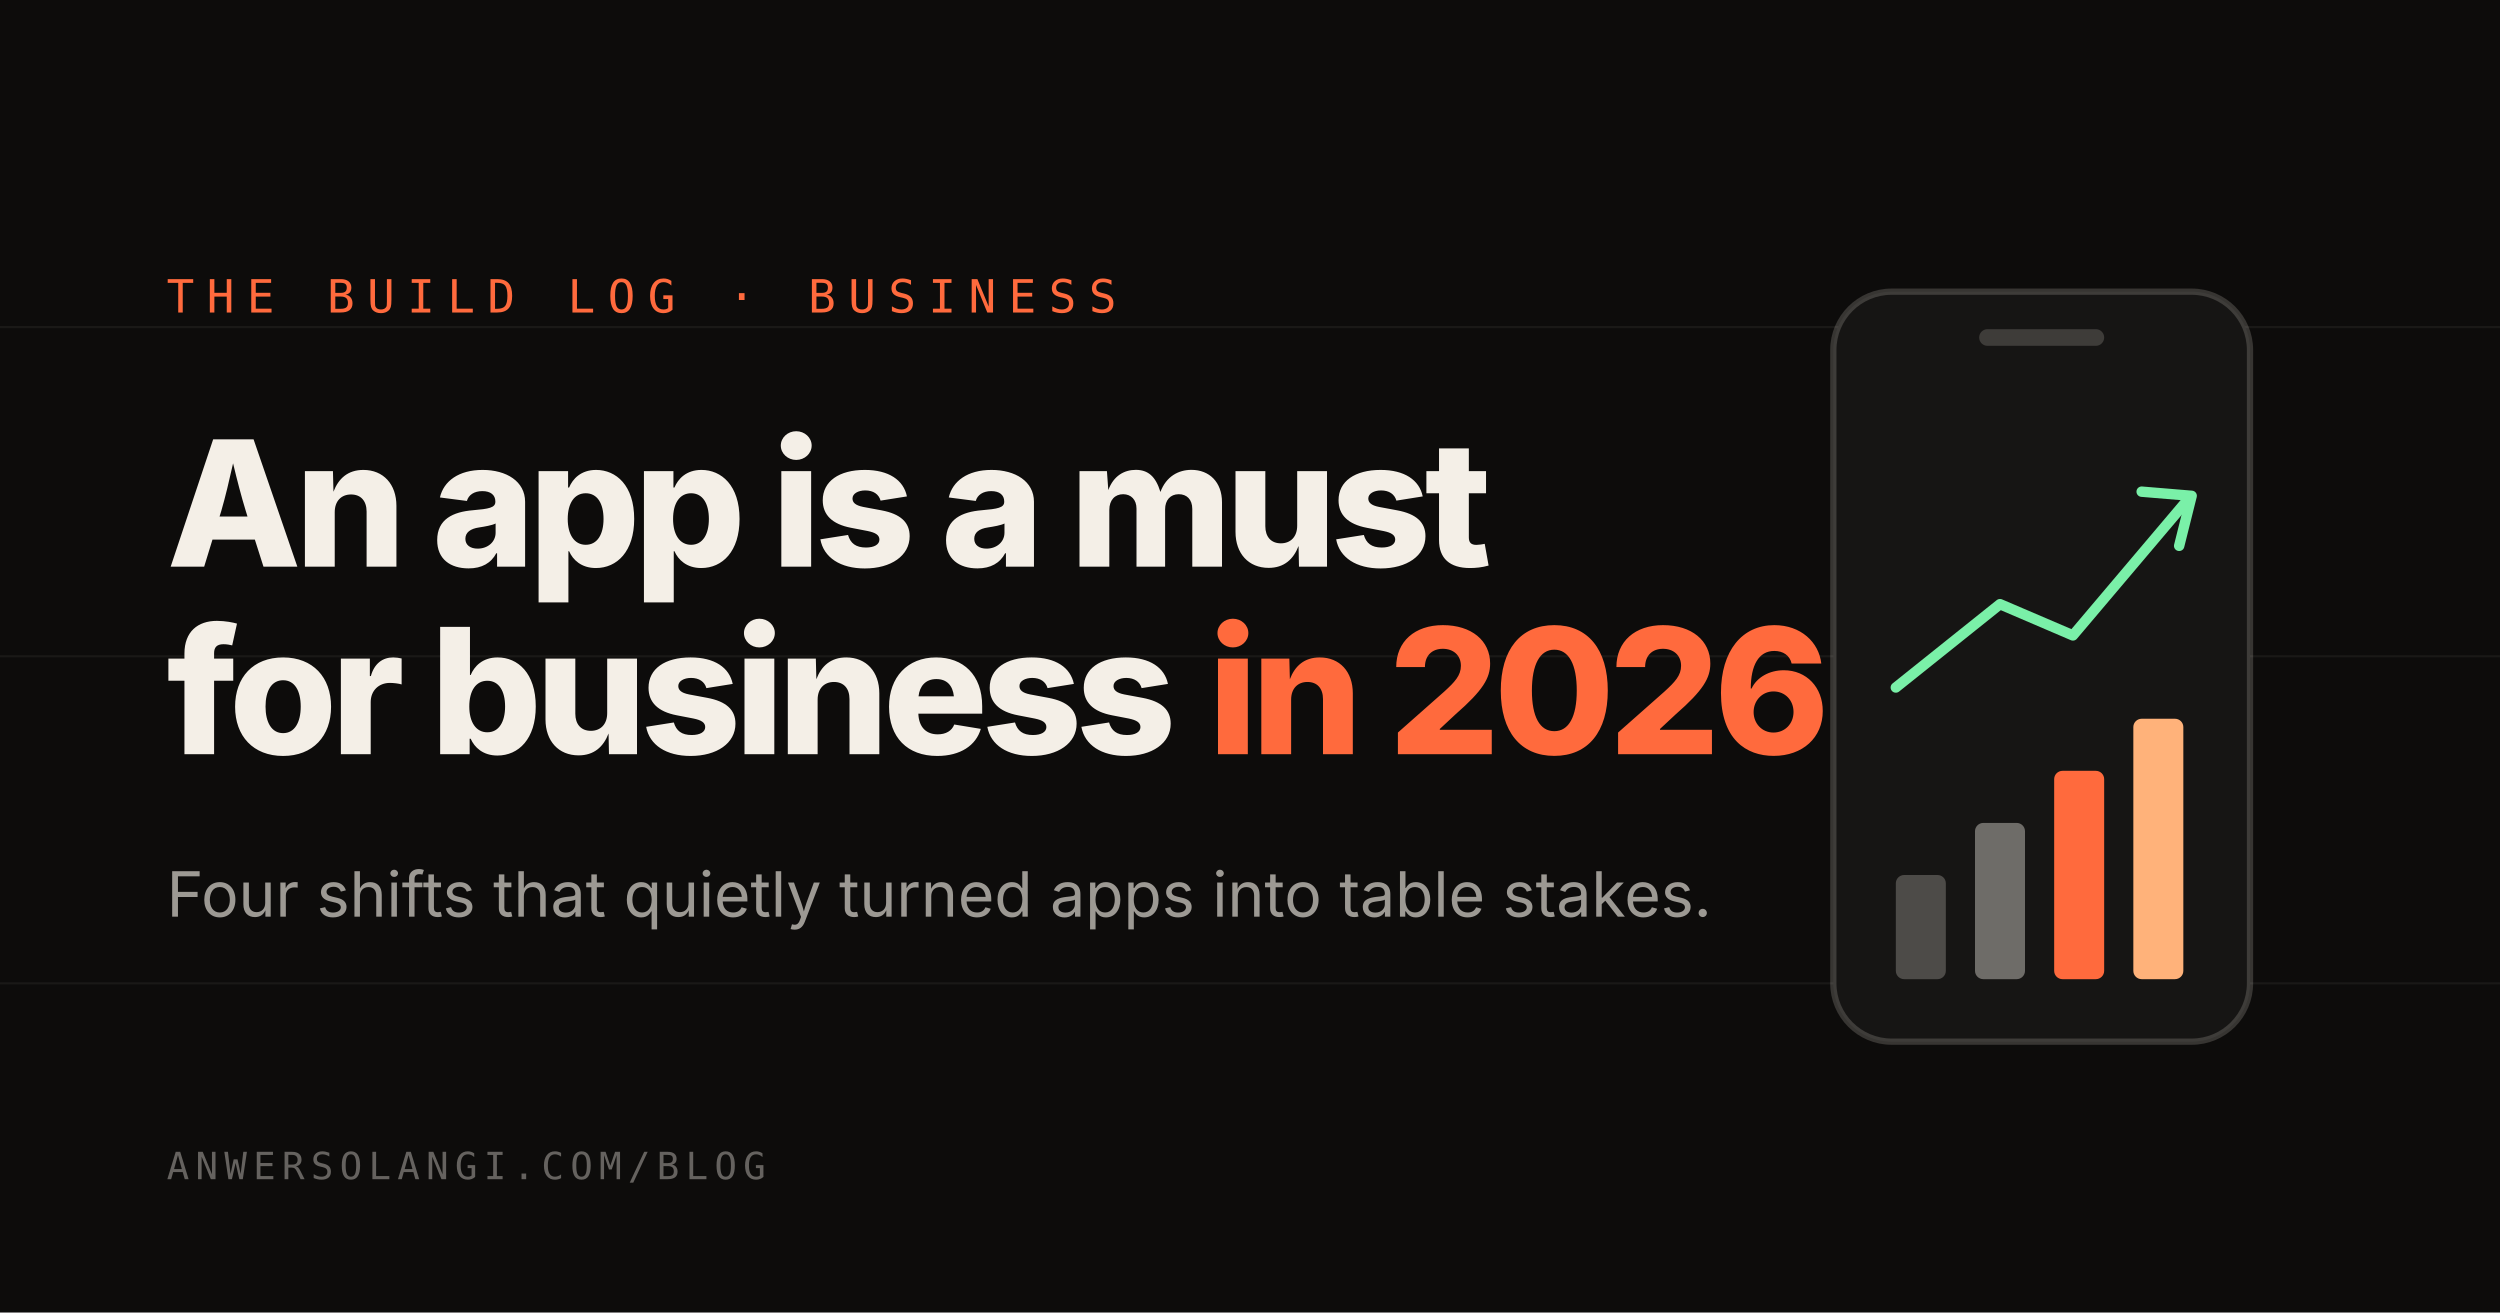
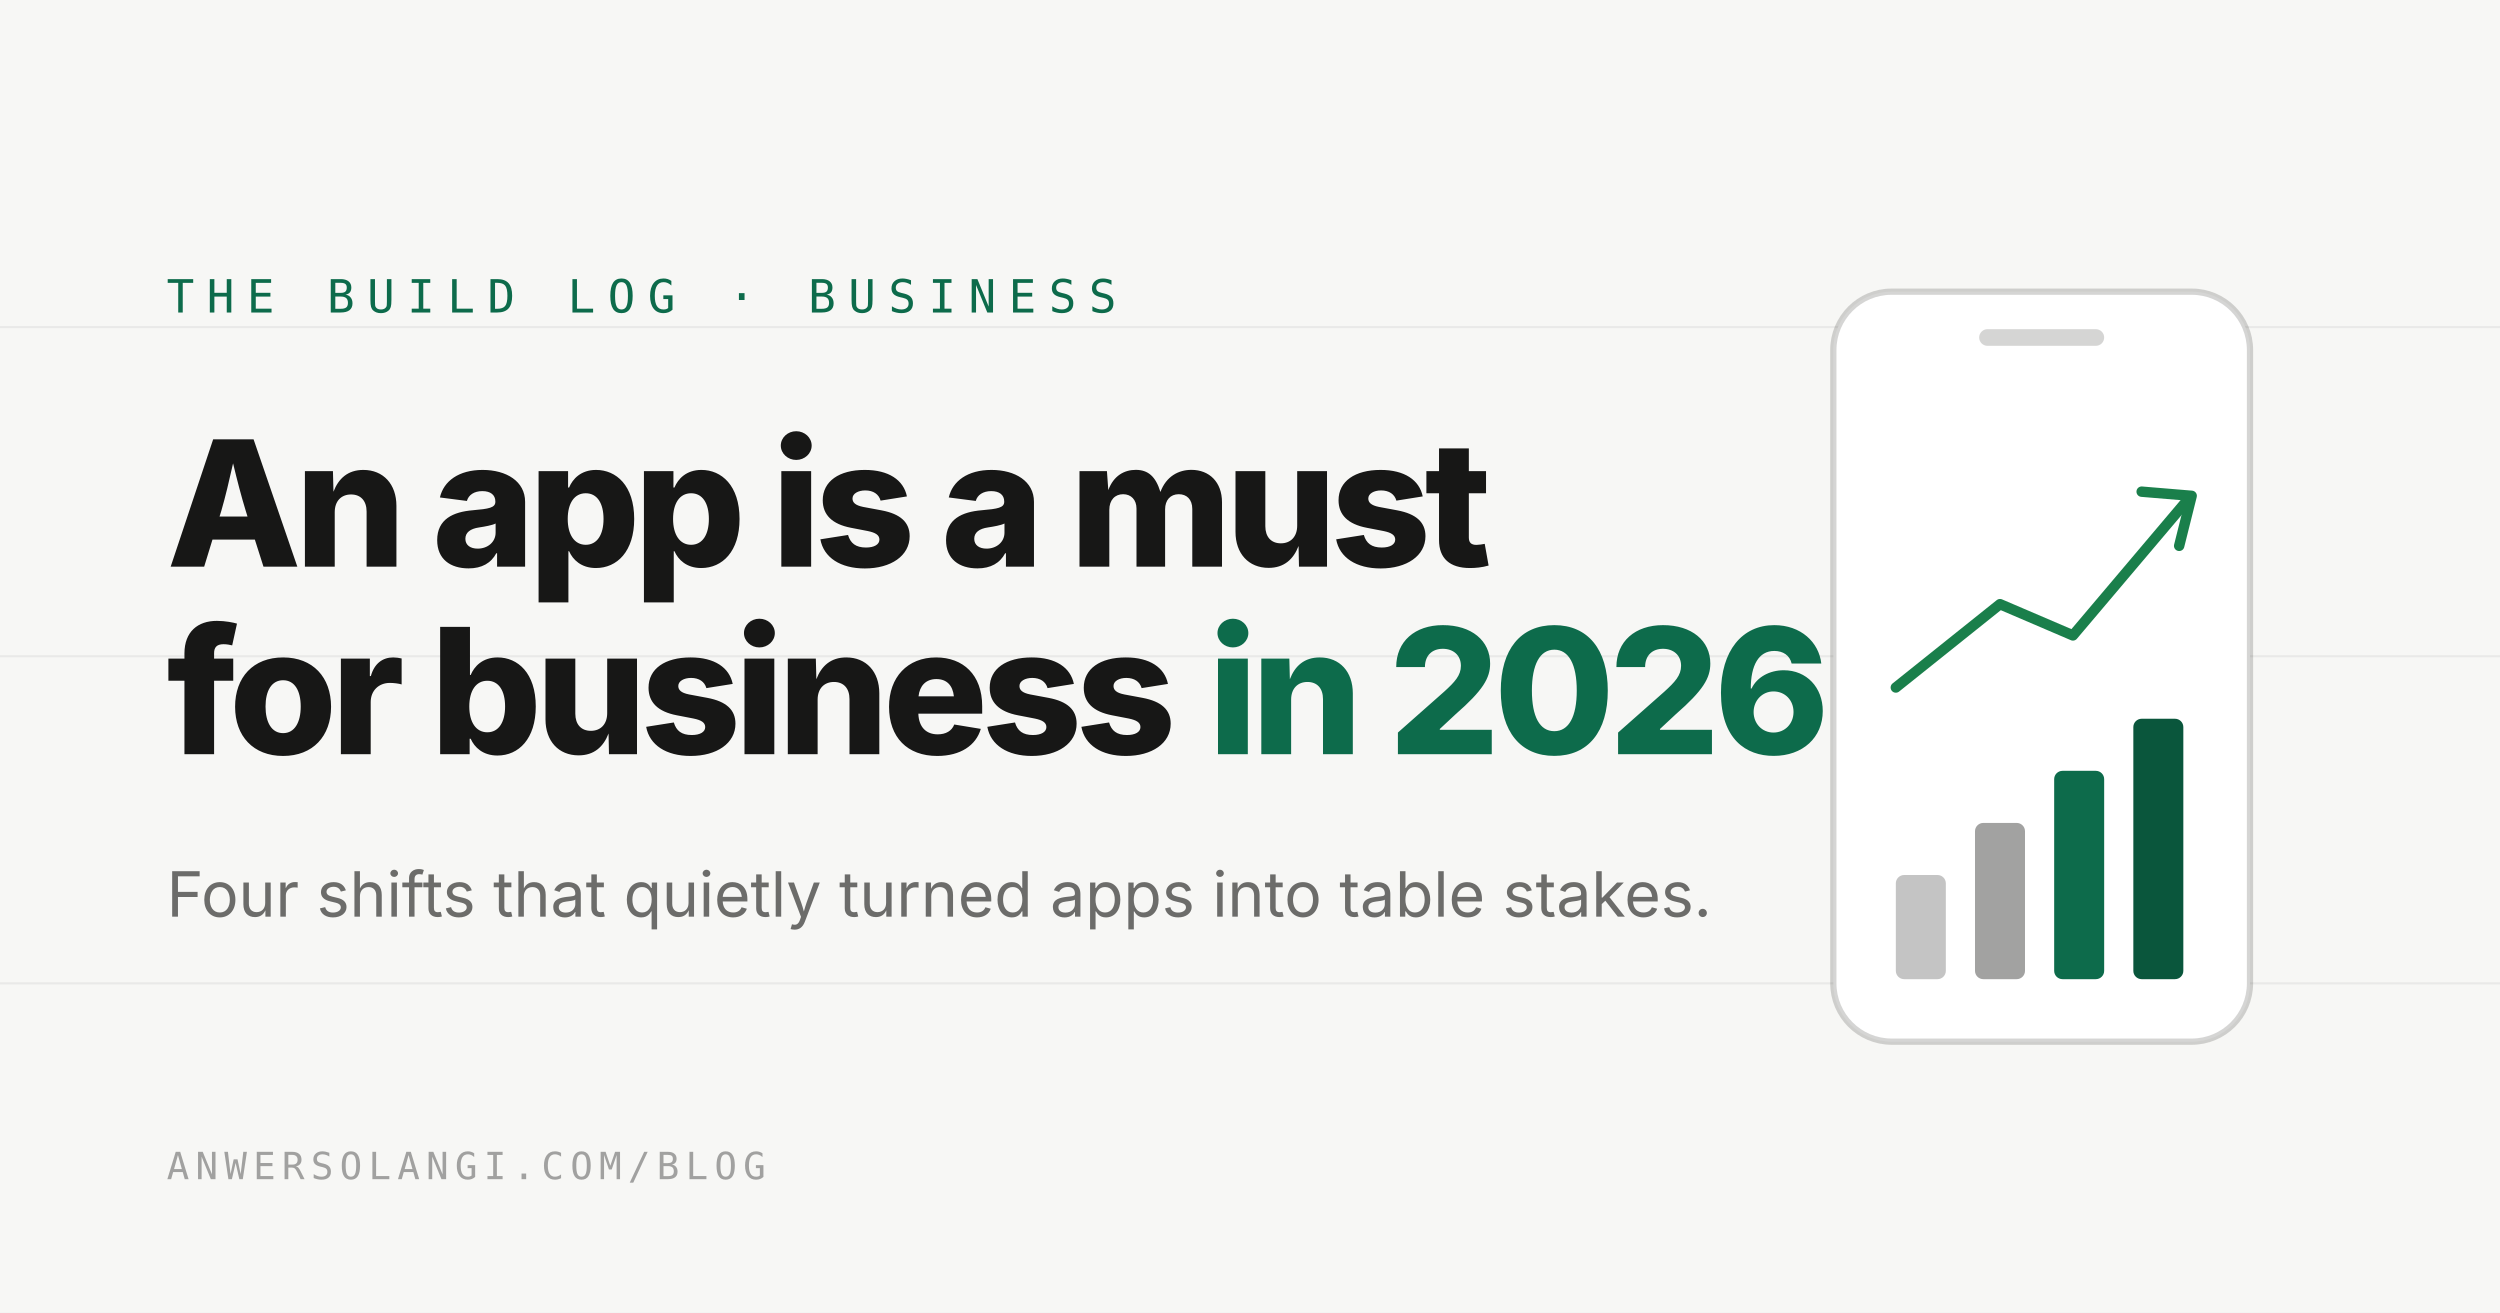
<svg xmlns="http://www.w3.org/2000/svg" width="1200" height="630" viewBox="0 0 1200 630" role="img" aria-label="Why a mobile app is a must for your business in 2026">
-   <rect width="1200" height="630" fill="#0d0c0b" />
-   <g stroke="rgba(244,239,231,0.06)" stroke-width="1">
+   <rect width="1200" height="630" fill="#f7f7f5" />
+   <g stroke="rgba(23,23,22,0.06)" stroke-width="1">
    <line x1="0" y1="157" x2="1200" y2="157" />
    <line x1="0" y1="315" x2="1200" y2="315" />
    <line x1="0" y1="472" x2="1200" y2="472" />
  </g>
  <g transform="translate(880,140)">
-     <rect x="0" y="0" width="200" height="360" rx="28" fill="#161514" stroke="rgba(244,239,231,0.18)" stroke-width="3" />
-     <rect x="70" y="18" width="60" height="8" rx="4" fill="rgba(244,239,231,0.18)" />
+     <rect x="0" y="0" width="200" height="360" rx="28" fill="#ffffff" stroke="rgba(23,23,22,0.18)" stroke-width="3" />
+     <rect x="70" y="18" width="60" height="8" rx="4" fill="rgba(23,23,22,0.18)" />
    <g transform="translate(30,220)">
-       <rect x="0" y="60" width="24" height="50" rx="4" fill="rgba(244,239,231,0.25)" />
-       <rect x="38" y="35" width="24" height="75" rx="4" fill="rgba(244,239,231,0.4)" />
-       <rect x="76" y="10" width="24" height="100" rx="4" fill="#ff6a3d" />
-       <rect x="114" y="-15" width="24" height="125" rx="4" fill="#ffb27a" />
+       <rect x="0" y="60" width="24" height="50" rx="4" fill="rgba(23,23,22,0.25)" />
+       <rect x="38" y="35" width="24" height="75" rx="4" fill="rgba(23,23,22,0.4)" />
+       <rect x="76" y="10" width="24" height="100" rx="4" fill="#0d6b4b" />
+       <rect x="114" y="-15" width="24" height="125" rx="4" fill="#0a563c" />
    </g>
-     <path d="M 30 190 L 80 150 L 115 165 L 170 100" fill="none" stroke="#7af0a8" stroke-width="5" stroke-linecap="round" stroke-linejoin="round" />
-     <path d="M 148 96 L 172 98 L 166 122" fill="none" stroke="#7af0a8" stroke-width="5" stroke-linecap="round" stroke-linejoin="round" />
+     <path d="M 30 190 L 80 150 L 115 165 L 170 100" fill="none" stroke="#1a7f4b" stroke-width="5" stroke-linecap="round" stroke-linejoin="round" />
+     <path d="M 148 96 L 172 98 L 166 122" fill="none" stroke="#1a7f4b" stroke-width="5" stroke-linecap="round" stroke-linejoin="round" />
  </g>
-   <text x="80" y="150" font-family="ui-monospace,Menlo,monospace" font-size="22" letter-spacing="6" fill="#ff6a3d">THE BUILD LOG · BUSINESS</text>
-   <text x="80" y="272" font-family="system-ui,-apple-system,'Segoe UI',sans-serif" font-size="84" font-weight="800" letter-spacing="-3" fill="#f4efe7">An app is a must</text>
-   <text x="80" y="362" font-family="system-ui,-apple-system,'Segoe UI',sans-serif" font-size="84" font-weight="800" letter-spacing="-3" fill="#f4efe7">for business <tspan fill="#ff6a3d">in 2026</tspan>
+   <text x="80" y="150" font-family="ui-monospace,Menlo,monospace" font-size="22" letter-spacing="6" fill="#0d6b4b">THE BUILD LOG · BUSINESS</text>
+   <text x="80" y="272" font-family="system-ui,-apple-system,'Segoe UI',sans-serif" font-size="84" font-weight="800" letter-spacing="-3" fill="#171716">An app is a must</text>
+   <text x="80" y="362" font-family="system-ui,-apple-system,'Segoe UI',sans-serif" font-size="84" font-weight="800" letter-spacing="-3" fill="#171716">for business <tspan fill="#0d6b4b">in 2026</tspan>
  </text>
-   <text x="80" y="440" font-family="system-ui,-apple-system,'Segoe UI',sans-serif" font-size="30" fill="rgba(244,239,231,0.62)">Four shifts that quietly turned apps into table stakes.</text>
-   <text x="80" y="566" font-family="ui-monospace,Menlo,monospace" font-size="18" letter-spacing="3" fill="rgba(244,239,231,0.38)">ANWERSOLANGI.COM/BLOG</text>
+   <text x="80" y="440" font-family="system-ui,-apple-system,'Segoe UI',sans-serif" font-size="30" fill="rgba(23,23,22,0.62)">Four shifts that quietly turned apps into table stakes.</text>
+   <text x="80" y="566" font-family="ui-monospace,Menlo,monospace" font-size="18" letter-spacing="3" fill="rgba(23,23,22,0.38)">ANWERSOLANGI.COM/BLOG</text>
</svg>
